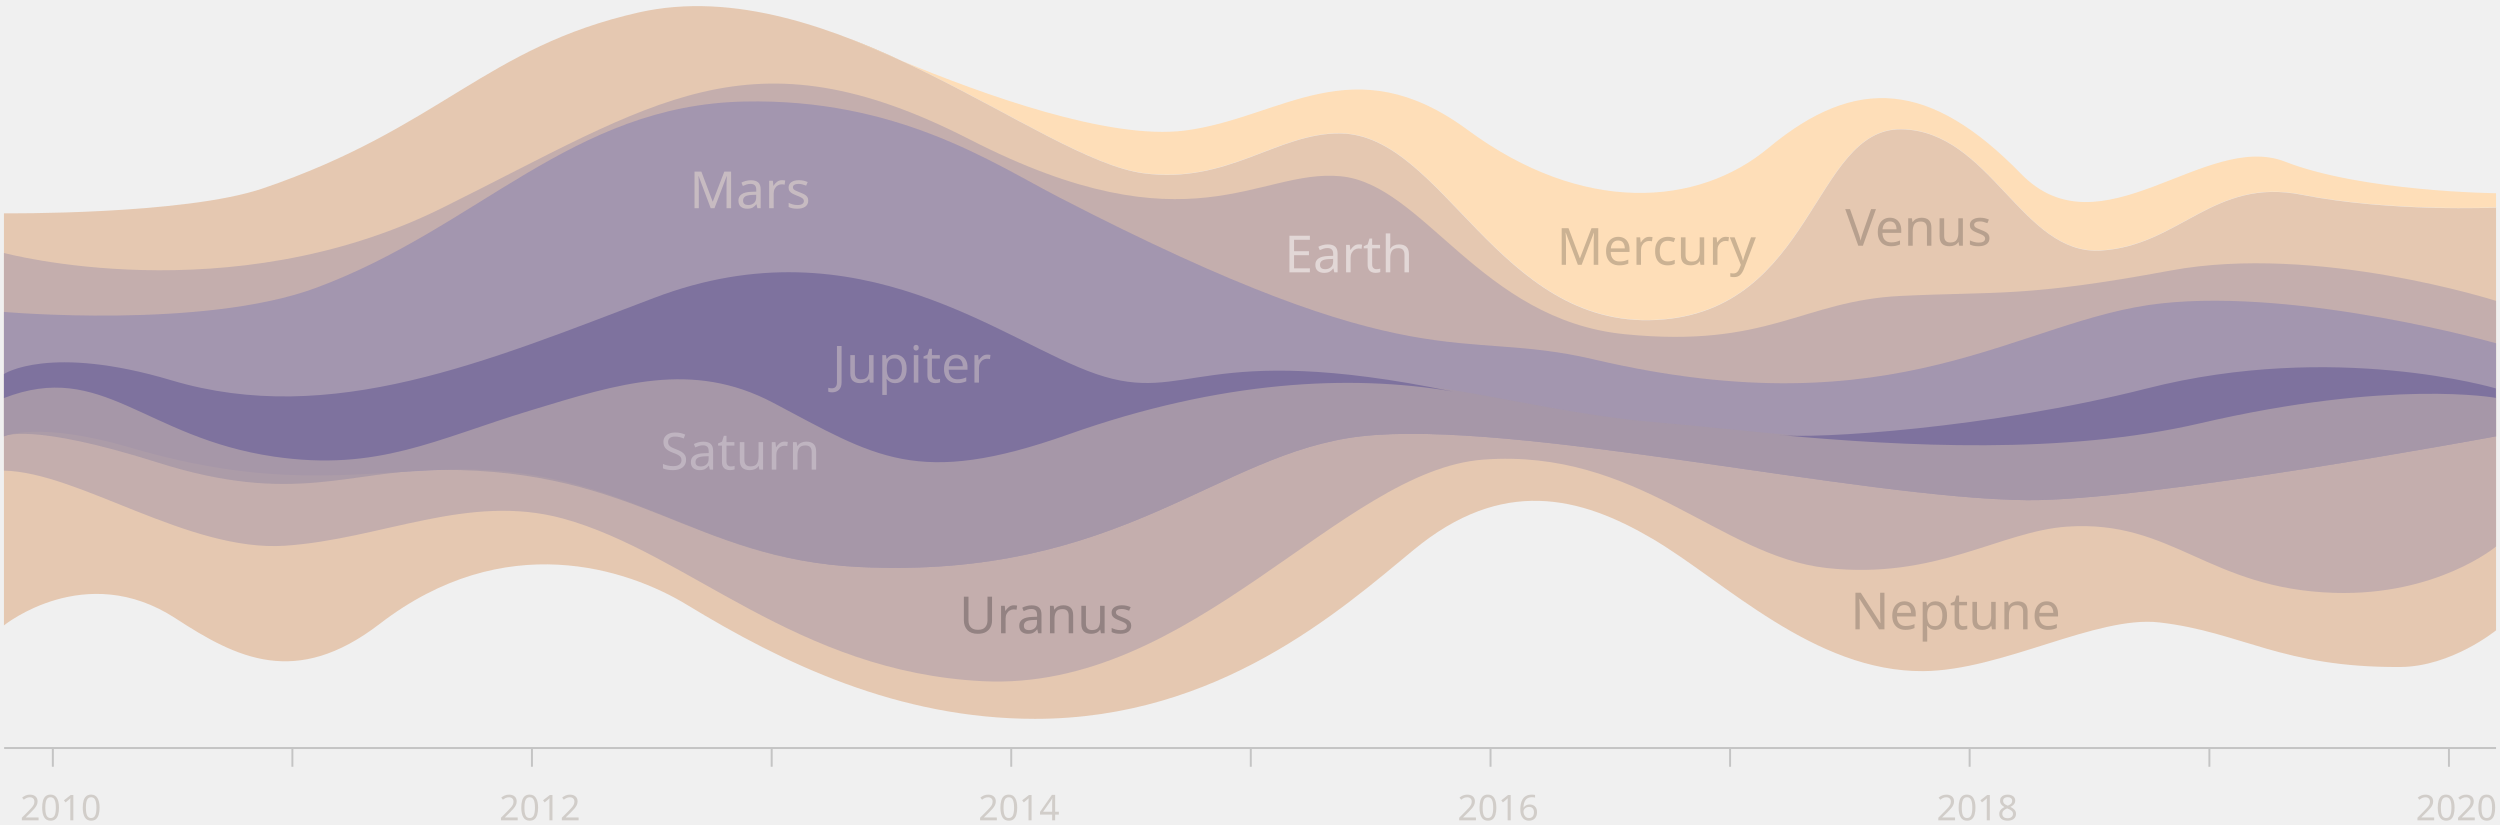
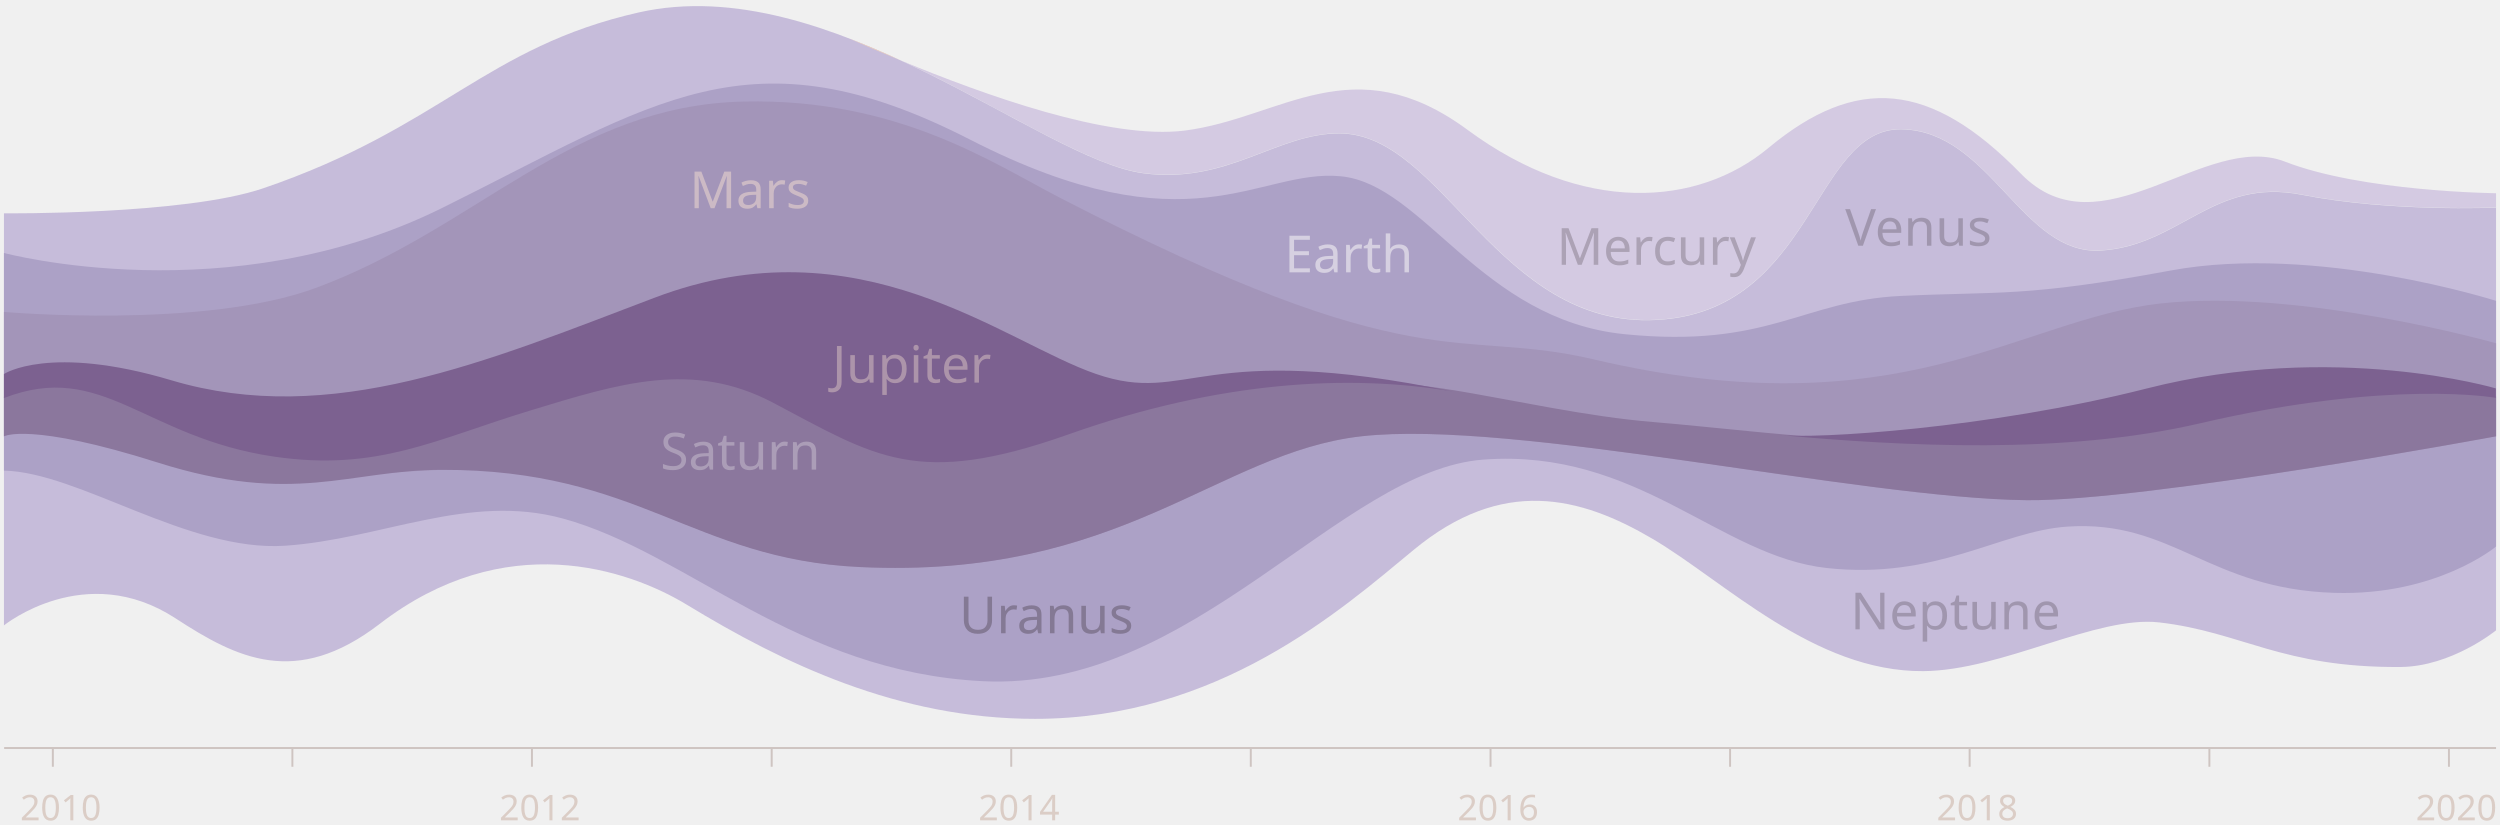
- <svg xmlns="http://www.w3.org/2000/svg" version="1.1" x="0px" y="0px" viewBox="0 0 1268 418" enable-background="new 0 0 1268 418" xml:space="preserve">
-   <g id="Layer_1">
-     <path fill="#FEDEB8" d="M1266,98v7.2c0,0-53.5,2.4-98.5-6.5c-45-8.9-62,25.9-102,28.3c-40,2.4-56-60.7-101-61.5   c-45-0.8-44.5,92.6-124.5,96.7c-80,4-108-93.8-160-94.6c-32-0.5-57,25.9-100,20.2c-28.4-3.7-72.7-33.8-122.8-57   c41,16.9,105.2,40.4,143.9,35.4c48.8-6.3,85-43.3,143.3-0.3C802.7,108.9,861,105,897,75c44.5-37,82.2-33.9,128,13.1   c40.5,41.6,93.5-21.9,134-6.1C1198.3,97.3,1266,98,1266,98z" />
-     <path fill="#E5C8B1" d="M2,108.2c0,0,91.7,0.9,131.5-12.7c90-30.7,112.7-71.6,190.5-89.2C421-15.5,527.7,81,580,87.9   c43,5.7,68-20.7,100-20.2c52,0.8,80,98.7,160,94.6c80-4,79.5-97.5,124.5-96.7c45,0.8,61,63.9,101,61.5c40-2.4,57-37.2,102-28.3   s98.5,6.5,98.5,6.5v214.4c0,0-22.5,18.4-48.5,18.6c-60.5,0.4-80.2-17.7-122.2-22.6c-31.9-3.7-79.8,24.4-119.8,24.7   c-55.5,0.4-101-45.8-137.5-67.2c-36.6-21.5-76-31.5-121,5.7c-36.8,30.4-99,85.7-192,85.7c-69.6,0-128-28.3-176.5-57.8   c-30.1-18.3-92.5-39.3-156,9.7C150,349.1,120,333.8,89,313.6c-45.7-29.8-87,3.6-87,3.6V108.2z" />
-     <path fill="#EBD2B7" d="M457.2,30.8c-10.7-4.4-19.9-8.4-26.6-11.3C439.7,23,448.5,26.8,457.2,30.8z" />
-     <path fill="#C4AEAD" d="M2,128.3c0,0,114,30.7,222-22.7s156-92.2,268-34.8s146,14.6,188,18.6c42,4,71,72.8,144,80.1s90-17,140-19.4   s63,0.8,137-12.9s165,15.4,165,15.4v124.6c0,0-30,25.1-82,23.5c-64-2-82-37.2-135.5-33.6c-33.9,2.3-66.5,27.1-122,21   c-54.5-6-95.8-60.7-174-55c-72.5,5.3-147.5,117.7-254,112.4c-94.8-4.7-149.5-65.1-213-82.5c-47.9-13.1-92,10.5-141,13.8   C95.5,280,40,239.5,2,238.7C2,178.1,2,128.3,2,128.3z" />
-     <path opacity="0.7" fill="#968BAF" d="M2,221.3v-63.1c0,0,101,8.9,158-12.1c82.4-30.4,130-92.8,217.5-94.6   C455,49.8,503.4,82.6,537,100c183,94.6,201.4,65.9,271,82.2c156,36.7,216.1-20.4,288-28.3c71-7.8,170,20.2,170,20.2v47.2   c0,0-177.7,33-238,32.4c-85-0.9-260.1-41.2-337.6-32.4c-73.1,8.3-121.6,72.6-254.4,66.3c-85-4-119-53.2-212-49.3   c-47.1,1.9-88,9.3-158-11.3C19.5,213.3,2,221.3,2,221.3L2,221.3z" />
-     <path opacity="0.8" fill="#A697A6" d="M1266,201.1v20.2c0,0-177.7,33-238,32.4c-85-0.9-260.1-41.2-337.6-32.4   c-73.1,8.3-121.6,72.7-254.4,66.3c-85-4-111.7-49.5-212-49.3c-47.2,0.1-74.6,18.3-144-3.7c-65-20.6-78-13.3-78-13.3v-20.1   c40-23.5,114,28.2,153,29.8c39,1.6,65.9-8.8,114-23.5c45-13.8,76.3-29,120-11.3c44,17.8,76,51,153,23.5s143-30.7,195-21.8   c-0.9-0.2-1.8-0.4-2.6-0.5c34.1,5.6,70.1,13.9,104.6,16.7c60,4.9,180,22.7,277,0S1266,201.1,1266,201.1z" />
-     <path fill="#7E729E" d="M2,189.7c0,0,23-15.3,85,3.2c80.8,24.1,160.1-9.7,245-41.9c104-39.5,177,22.6,224,38.7s52-17.7,181,8.9   c-52-8.9-118-5.6-195,21.7s-98,11.3-150-16.1c-40.9-21.5-78-9.7-123,4c-48.1,14.6-77.4,31.1-130,23.4c-66-9.7-87-49.1-137-29.7   C2,196.9,2,189.7,2,189.7z M1089,197c-80.2,20.4-169,25.8-186.7,23.6l0.7,0.1h0c62.5,5.6,143.6,10.1,212.9-6   c97-22.6,150-12.9,150-12.9V197C1266,197,1184,172.8,1089,197z" />
-     <g opacity="0.2">
-       <text transform="matrix(1 0 0 1 789.5737 134.3198)" font-family="'RobotoCondensed-Regular'" font-size="26px">Mercury</text>
+ <svg xmlns="http://www.w3.org/2000/svg" version="1.1" id="Layer_1" x="0px" y="0px" viewBox="0 0 1268 418" style="enable-background:new 0 0 1268 418;" xml:space="preserve">
+   <style type="text/css">
+ 	.st0{fill:#D4CAE2;}
+ 	.st1{fill:#C6BCDA;}
+ 	.st2{fill:#F5D2B4;}
+ 	.st3{fill:#ACA1C6;}
+ 	.st4{fill:#A395B9;}
+ 	.st5{fill:#8B779D;}
+ 	.st6{fill:#7C6190;}
+ 	.st7{opacity:0.2;}
+ 	.st8{fill:#0A0000;}
+ 	.st9{font-family:'RobotoCondensed-Regular';}
+ 	.st10{font-size:26px;}
+ 	.st11{opacity:0.5;}
+ 	.st12{fill:#FFFFFC;}
+ 	.st13{fill:#F5E0D1;}
+ 	.st14{opacity:0.4;fill:#F5E0D1;enable-background:new    ;}
+ 	.st15{opacity:0.25;}
+ 	.st16{opacity:0.28;}
+ 	.st17{fill:none;stroke:#CEC4C1;stroke-miterlimit:10;}
+ 	.st18{fill:#DBCDC6;}
+ 	.st19{font-size:18px;}
+ </style>
+   <g id="Layer_1_1_">
+     <path class="st0" d="M1266,98v7.2c0,0-53.5,2.4-98.5-6.5s-62,25.9-102,28.3c-40,2.4-56-60.7-101-61.5S920,158.1,840,162.2   c-80,4-108-93.8-160-94.6c-32-0.5-57,25.9-100,20.2c-28.4-3.7-72.7-33.8-122.8-57c41,16.9,105.2,40.4,143.9,35.4   c48.8-6.3,85-43.3,143.3-0.3C802.7,108.9,861,105,897,75c44.5-37,82.2-33.9,128,13.1c40.5,41.6,93.5-21.9,134-6.1   C1198.3,97.3,1266,98,1266,98z" />
+     <path class="st1" d="M2,108.2c0,0,91.7,0.9,131.5-12.7c90-30.7,112.7-71.6,190.5-89.2C421-15.5,527.7,81,580,87.9   c43,5.7,68-20.7,100-20.2c52,0.8,80,98.7,160,94.6c80-4,79.5-97.5,124.5-96.7s61,63.9,101,61.5c40-2.4,57-37.2,102-28.3   s98.5,6.5,98.5,6.5v214.4c0,0-22.5,18.4-48.5,18.6c-60.5,0.4-80.2-17.7-122.2-22.6c-31.9-3.7-79.8,24.4-119.8,24.7   c-55.5,0.4-101-45.8-137.5-67.2c-36.6-21.5-76-31.5-121,5.7c-36.8,30.4-99,85.7-192,85.7c-69.6,0-128-28.3-176.5-57.8   c-30.1-18.3-92.5-39.3-156,9.7C150,349.1,120,333.8,89,313.6c-45.7-29.8-87,3.6-87,3.6V108.2z" />
+     <path class="st2" d="M457.2,30.8c-10.7-4.4-19.9-8.4-26.6-11.3C439.7,23,448.5,26.8,457.2,30.8z" />
+     <path class="st3" d="M2,128.3c0,0,114,30.7,222-22.7s156-92.2,268-34.8s146,14.6,188,18.6s71,72.8,144,80.1s90-17,140-19.4   s63,0.8,137-12.9s165,15.4,165,15.4v124.6c0,0-30,25.1-82,23.5c-64-2-82-37.2-135.5-33.6c-33.9,2.3-66.5,27.1-122,21   c-54.5-6-95.8-60.7-174-55c-72.5,5.3-147.5,117.7-254,112.4c-94.8-4.7-149.5-65.1-213-82.5c-47.9-13.1-92,10.5-141,13.8   C95.5,280,40,239.5,2,238.7C2,178.1,2,128.3,2,128.3z" />
+     <path class="st4" d="M2,221.3v-63.1c0,0,101,8.9,158-12.1c82.4-30.4,130-92.8,217.5-94.6C455,49.8,503.4,82.6,537,100   c183,94.6,201.4,65.9,271,82.2c156,36.7,216.1-20.4,288-28.3c71-7.8,170,20.2,170,20.2v47.2c0,0-177.7,33-238,32.4   c-85-0.9-260.1-41.2-337.6-32.4c-73.1,8.3-121.6,72.6-254.4,66.3c-85-4-119-53.2-212-49.3c-47.1,1.9-88,9.3-158-11.3   C19.5,213.3,2,221.3,2,221.3L2,221.3z" />
+     <path class="st5" d="M1266,201.1v20.2c0,0-177.7,33-238,32.4c-85-0.9-260.1-41.2-337.6-32.4c-73.1,8.3-121.6,72.7-254.4,66.3   c-85-4-111.7-49.5-212-49.3c-47.2,0.1-74.6,18.3-144-3.7C15,214,2,221.3,2,221.3v-20.1c40-23.5,114,28.2,153,29.8   s65.9-8.8,114-23.5c45-13.8,76.3-29,120-11.3c44,17.8,76,51,153,23.5s143-30.7,195-21.8c-0.9-0.2-1.8-0.4-2.6-0.5   c34.1,5.6,70.1,13.9,104.6,16.7c60,4.9,180,22.7,277,0S1266,201.1,1266,201.1z" />
+     <path class="st6" d="M2,189.7c0,0,23-15.3,85,3.2c80.8,24.1,160.1-9.7,245-41.9c104-39.5,177,22.6,224,38.7s52-17.7,181,8.9   c-52-8.9-118-5.6-195,21.7s-98,11.3-150-16.1c-40.9-21.5-78-9.7-123,4c-48.1,14.6-77.4,31.1-130,23.4c-66-9.7-87-49.1-137-29.7   C2,196.9,2,189.7,2,189.7z M1089,197c-80.2,20.4-169,25.8-186.7,23.6l0.7,0.1l0,0c62.5,5.6,143.6,10.1,212.9-6   c97-22.6,150-12.9,150-12.9V197C1266,197,1184,172.8,1089,197z" />
+     <g class="st7">
+       <text transform="matrix(1 0 0 1 789.5737 134.3198)" class="st8 st9 st10">Mercury</text>
    </g>
-     <g opacity="0.2">
-       <text transform="matrix(1 0 0 1 935.8945 124.6313)" font-family="'RobotoCondensed-Regular'" font-size="26px">Venus</text>
+     <g class="st7">
+       <text transform="matrix(1 0 0 1 935.8945 124.6313)" class="st8 st9 st10">Venus</text>
    </g>
-     <g opacity="0.5">
-       <text transform="matrix(1 0 0 1 651.4854 138.1395)" fill="#FFFFFF" font-family="'RobotoCondensed-Regular'" font-size="26px">Earth</text>
+     <g class="st11">
+       <text transform="matrix(1 0 0 1 651.4854 138.1395)" class="st12 st9 st10">Earth</text>
    </g>
-     <g opacity="0.5">
-       <text transform="matrix(1 0 0 1 349.7441 105.5933)" fill="#EBE0D4" font-family="'RobotoCondensed-Regular'" font-size="26px">Mars</text>
+     <g class="st11">
+       <text transform="matrix(1 0 0 1 349.7441 105.5933)" class="st13 st9 st10">Mars</text>
    </g>
-     <text transform="matrix(1 0 0 1 422.1194 194.0632)" opacity="0.4" fill="#EBE0D4" font-family="'RobotoCondensed-Regular'" font-size="26px">Jupiter</text>
-     <g opacity="0.25">
-       <text transform="matrix(1 0 0 1 486.5276 321.2009)" font-family="'RobotoCondensed-Regular'" font-size="26px">Uranus</text>
+     <text transform="matrix(1 0 0 1 422.1194 194.0632)" class="st14 st9 st10">Jupiter</text>
+     <g class="st15">
+       <text transform="matrix(1 0 0 1 486.5276 321.2009)" class="st8 st9 st10">Uranus</text>
    </g>
-     <g opacity="0.2">
-       <text transform="matrix(1 0 0 1 938.5615 319.2014)" font-family="'RobotoCondensed-Regular'" font-size="26px">Neptune</text>
+     <g class="st7">
+       <text transform="matrix(1 0 0 1 938.5615 319.2014)" class="st8 st9 st10">Neptune</text>
    </g>
-     <g opacity="0.28">
-       <text transform="matrix(1 0 0 1 334.9287 238.1915)" fill="#FFFFFF" font-family="'RobotoCondensed-Regular'" font-size="26px">Saturn</text>
+     <g class="st16">
+       <text transform="matrix(1 0 0 1 334.9287 238.1915)" class="st12 st9 st10">Saturn</text>
    </g>
-     <line fill="none" stroke="#C4C4C4" stroke-miterlimit="10" x1="2.1" y1="379.4" x2="1266" y2="379.4" />
+     <line class="st17" x1="2.1" y1="379.4" x2="1266" y2="379.4" />
    <g>
-       <text transform="matrix(1 0 0 1 496.2317 416.0717)" fill="#D1CDC9" font-family="'RobotoCondensed-Regular'" font-size="18px">2014</text>
+       <text transform="matrix(1 0 0 1 496.2317 416.0717)" class="st18 st9 st19">2014</text>
    </g>
    <g>
-       <text transform="matrix(1 0 0 1 739.24 416.0717)" fill="#D1CDC9" font-family="'RobotoCondensed-Regular'" font-size="18px">2016</text>
+       <text transform="matrix(1 0 0 1 739.24 416.0717)" class="st18 st9 st19">2016</text>
    </g>
    <g>
-       <text transform="matrix(1 0 0 1 253.2227 416.0717)" fill="#D1CDC9" font-family="'RobotoCondensed-Regular'" font-size="18px">2012</text>
+       <text transform="matrix(1 0 0 1 253.2227 416.0717)" class="st18 st9 st19">2012</text>
    </g>
    <g>
-       <text transform="matrix(1 0 0 1 982.249 416.0717)" fill="#D1CDC9" font-family="'RobotoCondensed-Regular'" font-size="18px">2018</text>
+       <text transform="matrix(1 0 0 1 982.249 416.0717)" class="st18 st9 st19">2018</text>
    </g>
    <g>
-       <text transform="matrix(1 0 0 1 1225.257 416.0717)" fill="#D1CDC9" font-family="'RobotoCondensed-Regular'" font-size="18px">2020</text>
+       <text transform="matrix(1 0 0 1 1225.257 416.0717)" class="st18 st9 st19">2020</text>
    </g>
    <g>
-       <text transform="matrix(1 0 0 1 10.2139 416.0717)" fill="#D1CDC9" font-family="'RobotoCondensed-Regular'" font-size="18px">2010</text>
+       <text transform="matrix(1 0 0 1 10.2139 416.0717)" class="st18 st9 st19">2010</text>
    </g>
    <g>
-       <line fill="none" stroke="#C4C4C4" stroke-miterlimit="10" x1="391.4" y1="388.9" x2="391.4" y2="379.4" />
-       <line fill="none" stroke="#C4C4C4" stroke-miterlimit="10" x1="634.4" y1="388.9" x2="634.4" y2="379.4" />
-       <line fill="none" stroke="#C4C4C4" stroke-miterlimit="10" x1="877.5" y1="388.9" x2="877.5" y2="379.4" />
-       <line fill="none" stroke="#C4C4C4" stroke-miterlimit="10" x1="1120.6" y1="388.9" x2="1120.6" y2="379.4" />
-       <line fill="none" stroke="#C4C4C4" stroke-miterlimit="10" x1="26.8" y1="388.9" x2="26.8" y2="379.4" />
-       <line fill="none" stroke="#C4C4C4" stroke-miterlimit="10" x1="148.3" y1="388.9" x2="148.3" y2="379.4" />
-       <line fill="none" stroke="#C4C4C4" stroke-miterlimit="10" x1="269.8" y1="388.9" x2="269.8" y2="379.4" />
-       <line fill="none" stroke="#C4C4C4" stroke-miterlimit="10" x1="512.9" y1="388.9" x2="512.9" y2="379.4" />
-       <line fill="none" stroke="#C4C4C4" stroke-miterlimit="10" x1="756" y1="388.9" x2="756" y2="379.4" />
-       <line fill="none" stroke="#C4C4C4" stroke-miterlimit="10" x1="999" y1="388.9" x2="999" y2="379.4" />
-       <line fill="none" stroke="#C4C4C4" stroke-miterlimit="10" x1="1242.1" y1="388.9" x2="1242.1" y2="379.4" />
+       <line class="st17" x1="391.4" y1="388.9" x2="391.4" y2="379.4" />
+       <line class="st17" x1="634.4" y1="388.9" x2="634.4" y2="379.4" />
+       <line class="st17" x1="877.5" y1="388.9" x2="877.5" y2="379.4" />
+       <line class="st17" x1="1120.6" y1="388.9" x2="1120.6" y2="379.4" />
+       <line class="st17" x1="26.8" y1="388.9" x2="26.8" y2="379.4" />
+       <line class="st17" x1="148.3" y1="388.9" x2="148.3" y2="379.4" />
+       <line class="st17" x1="269.8" y1="388.9" x2="269.8" y2="379.4" />
+       <line class="st17" x1="512.9" y1="388.9" x2="512.9" y2="379.4" />
+       <line class="st17" x1="756" y1="388.9" x2="756" y2="379.4" />
+       <line class="st17" x1="999" y1="388.9" x2="999" y2="379.4" />
+       <line class="st17" x1="1242.1" y1="388.9" x2="1242.1" y2="379.4" />
    </g>
  </g>
-   <g id="Layer_2">
+   <g id="Layer_2_1_">
</g>
  <g id="Layer_3">
</g>
</svg>
